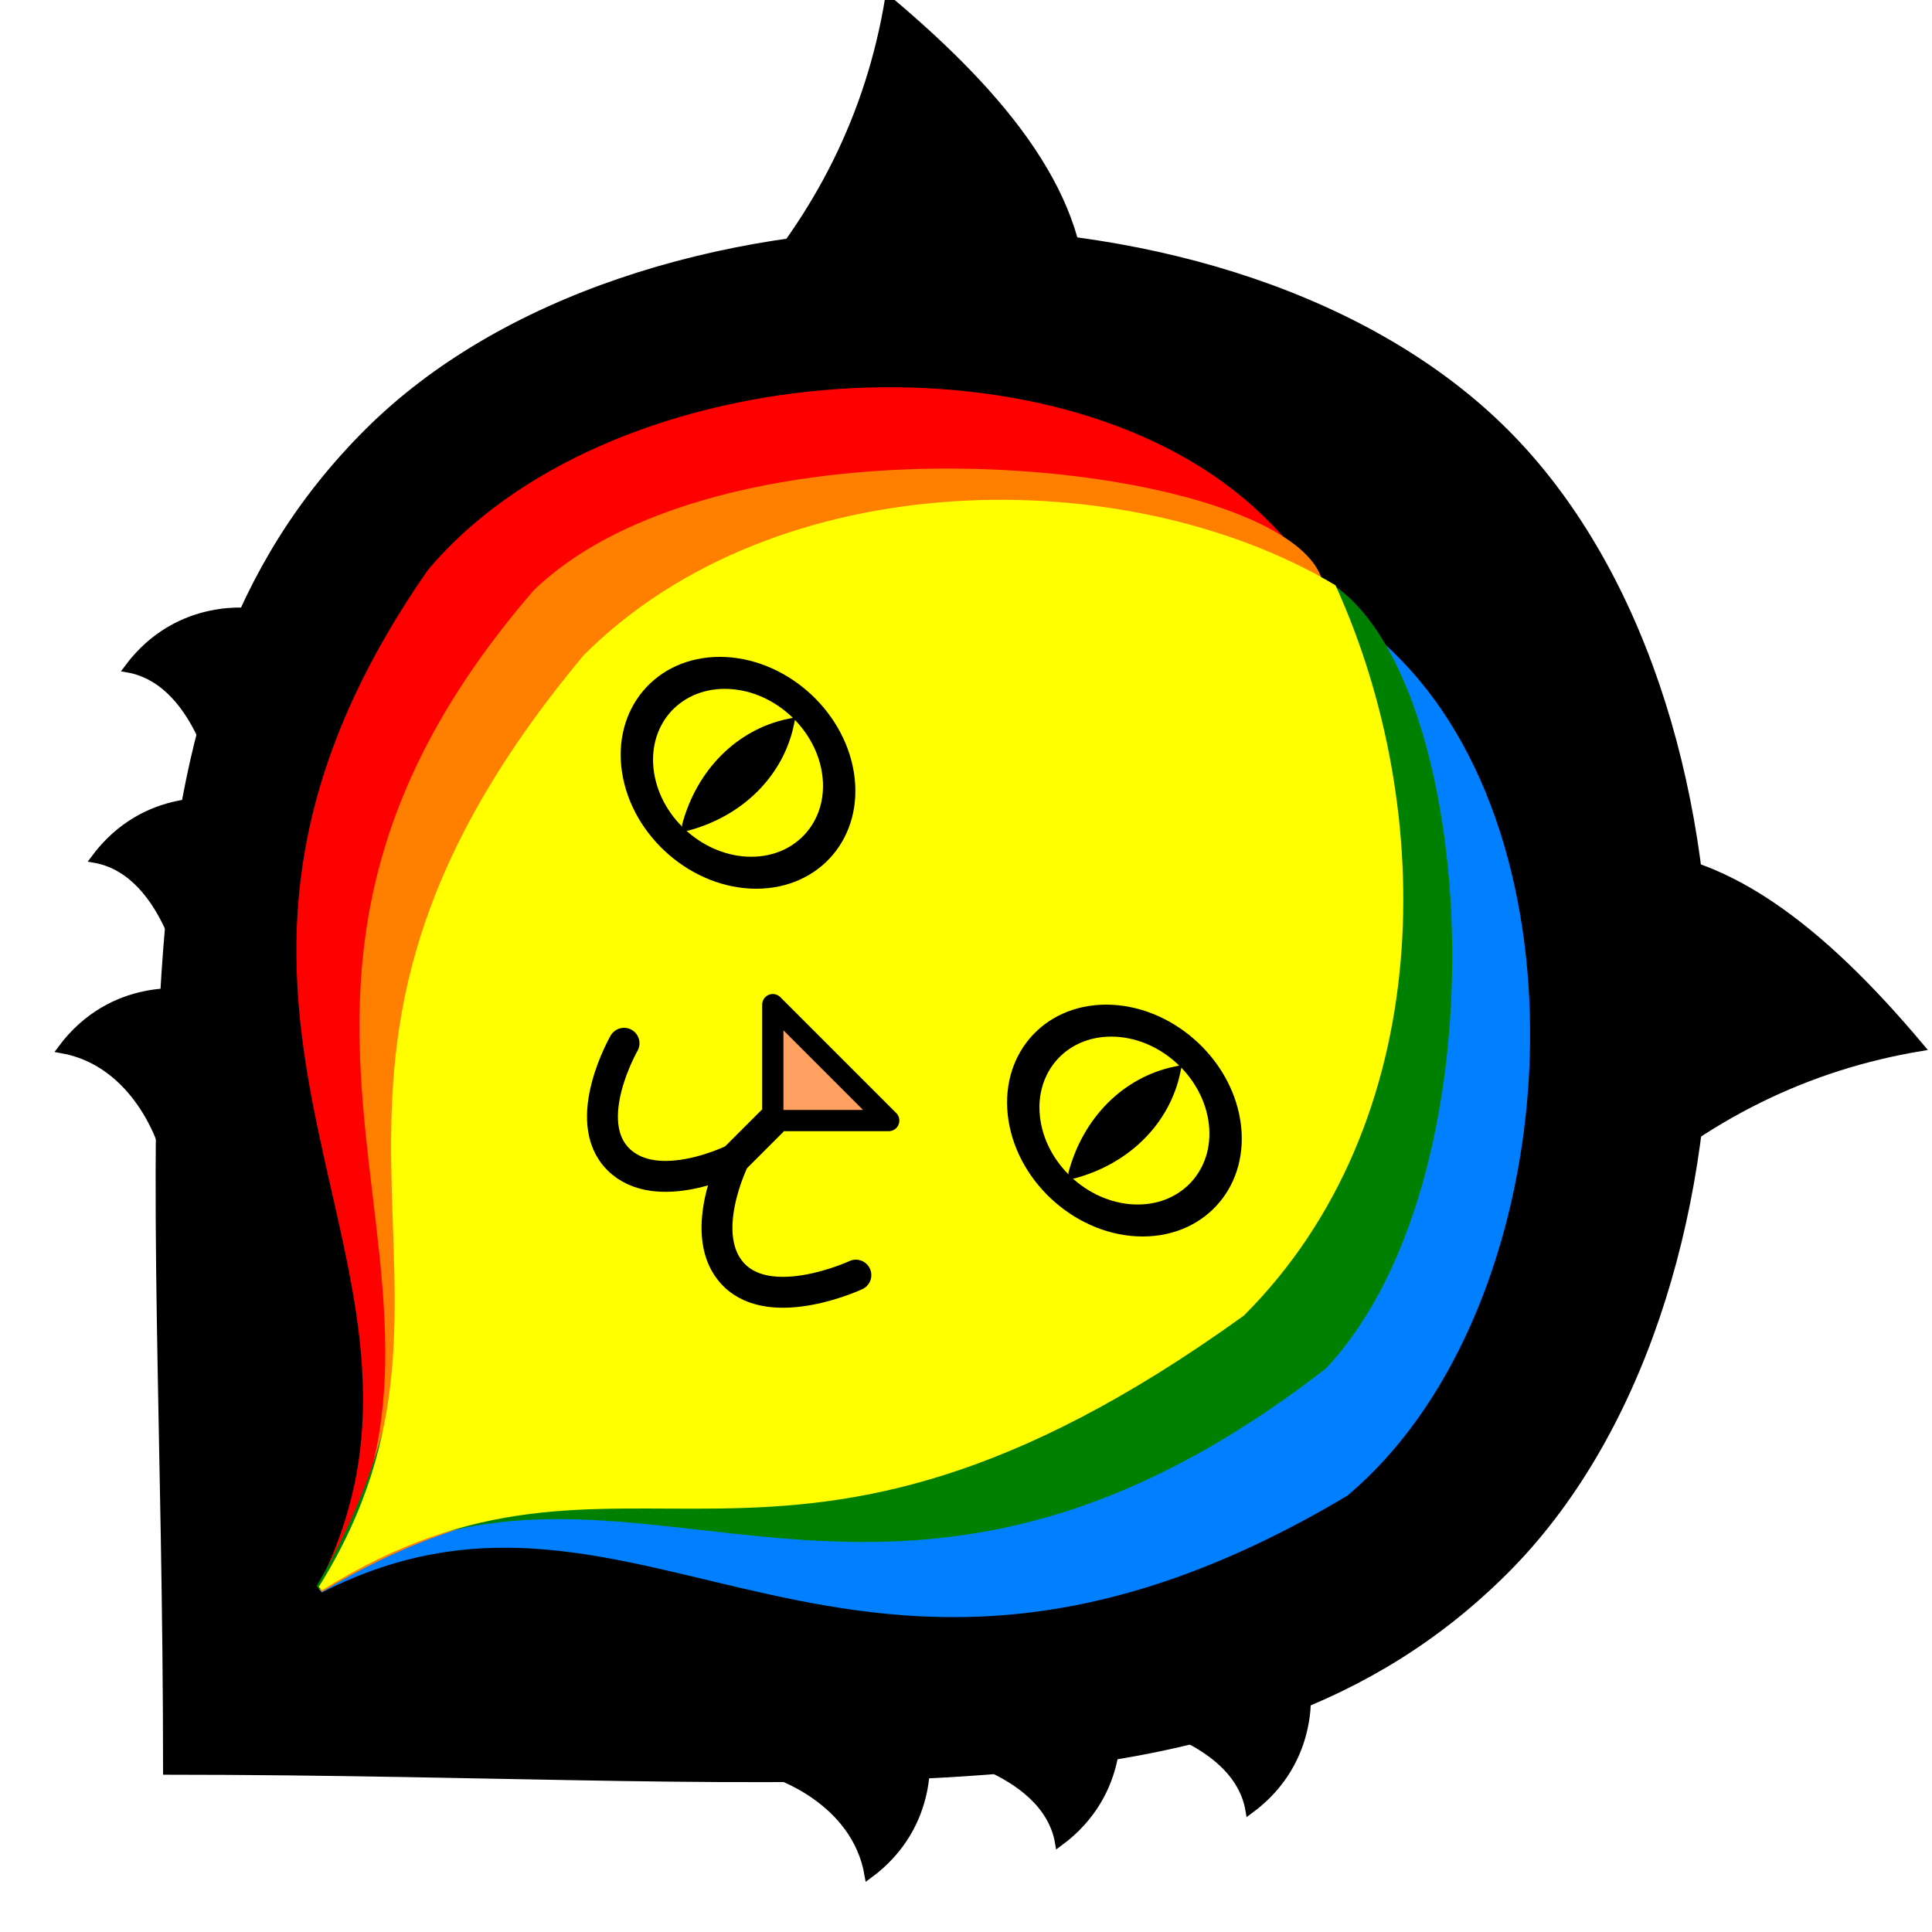
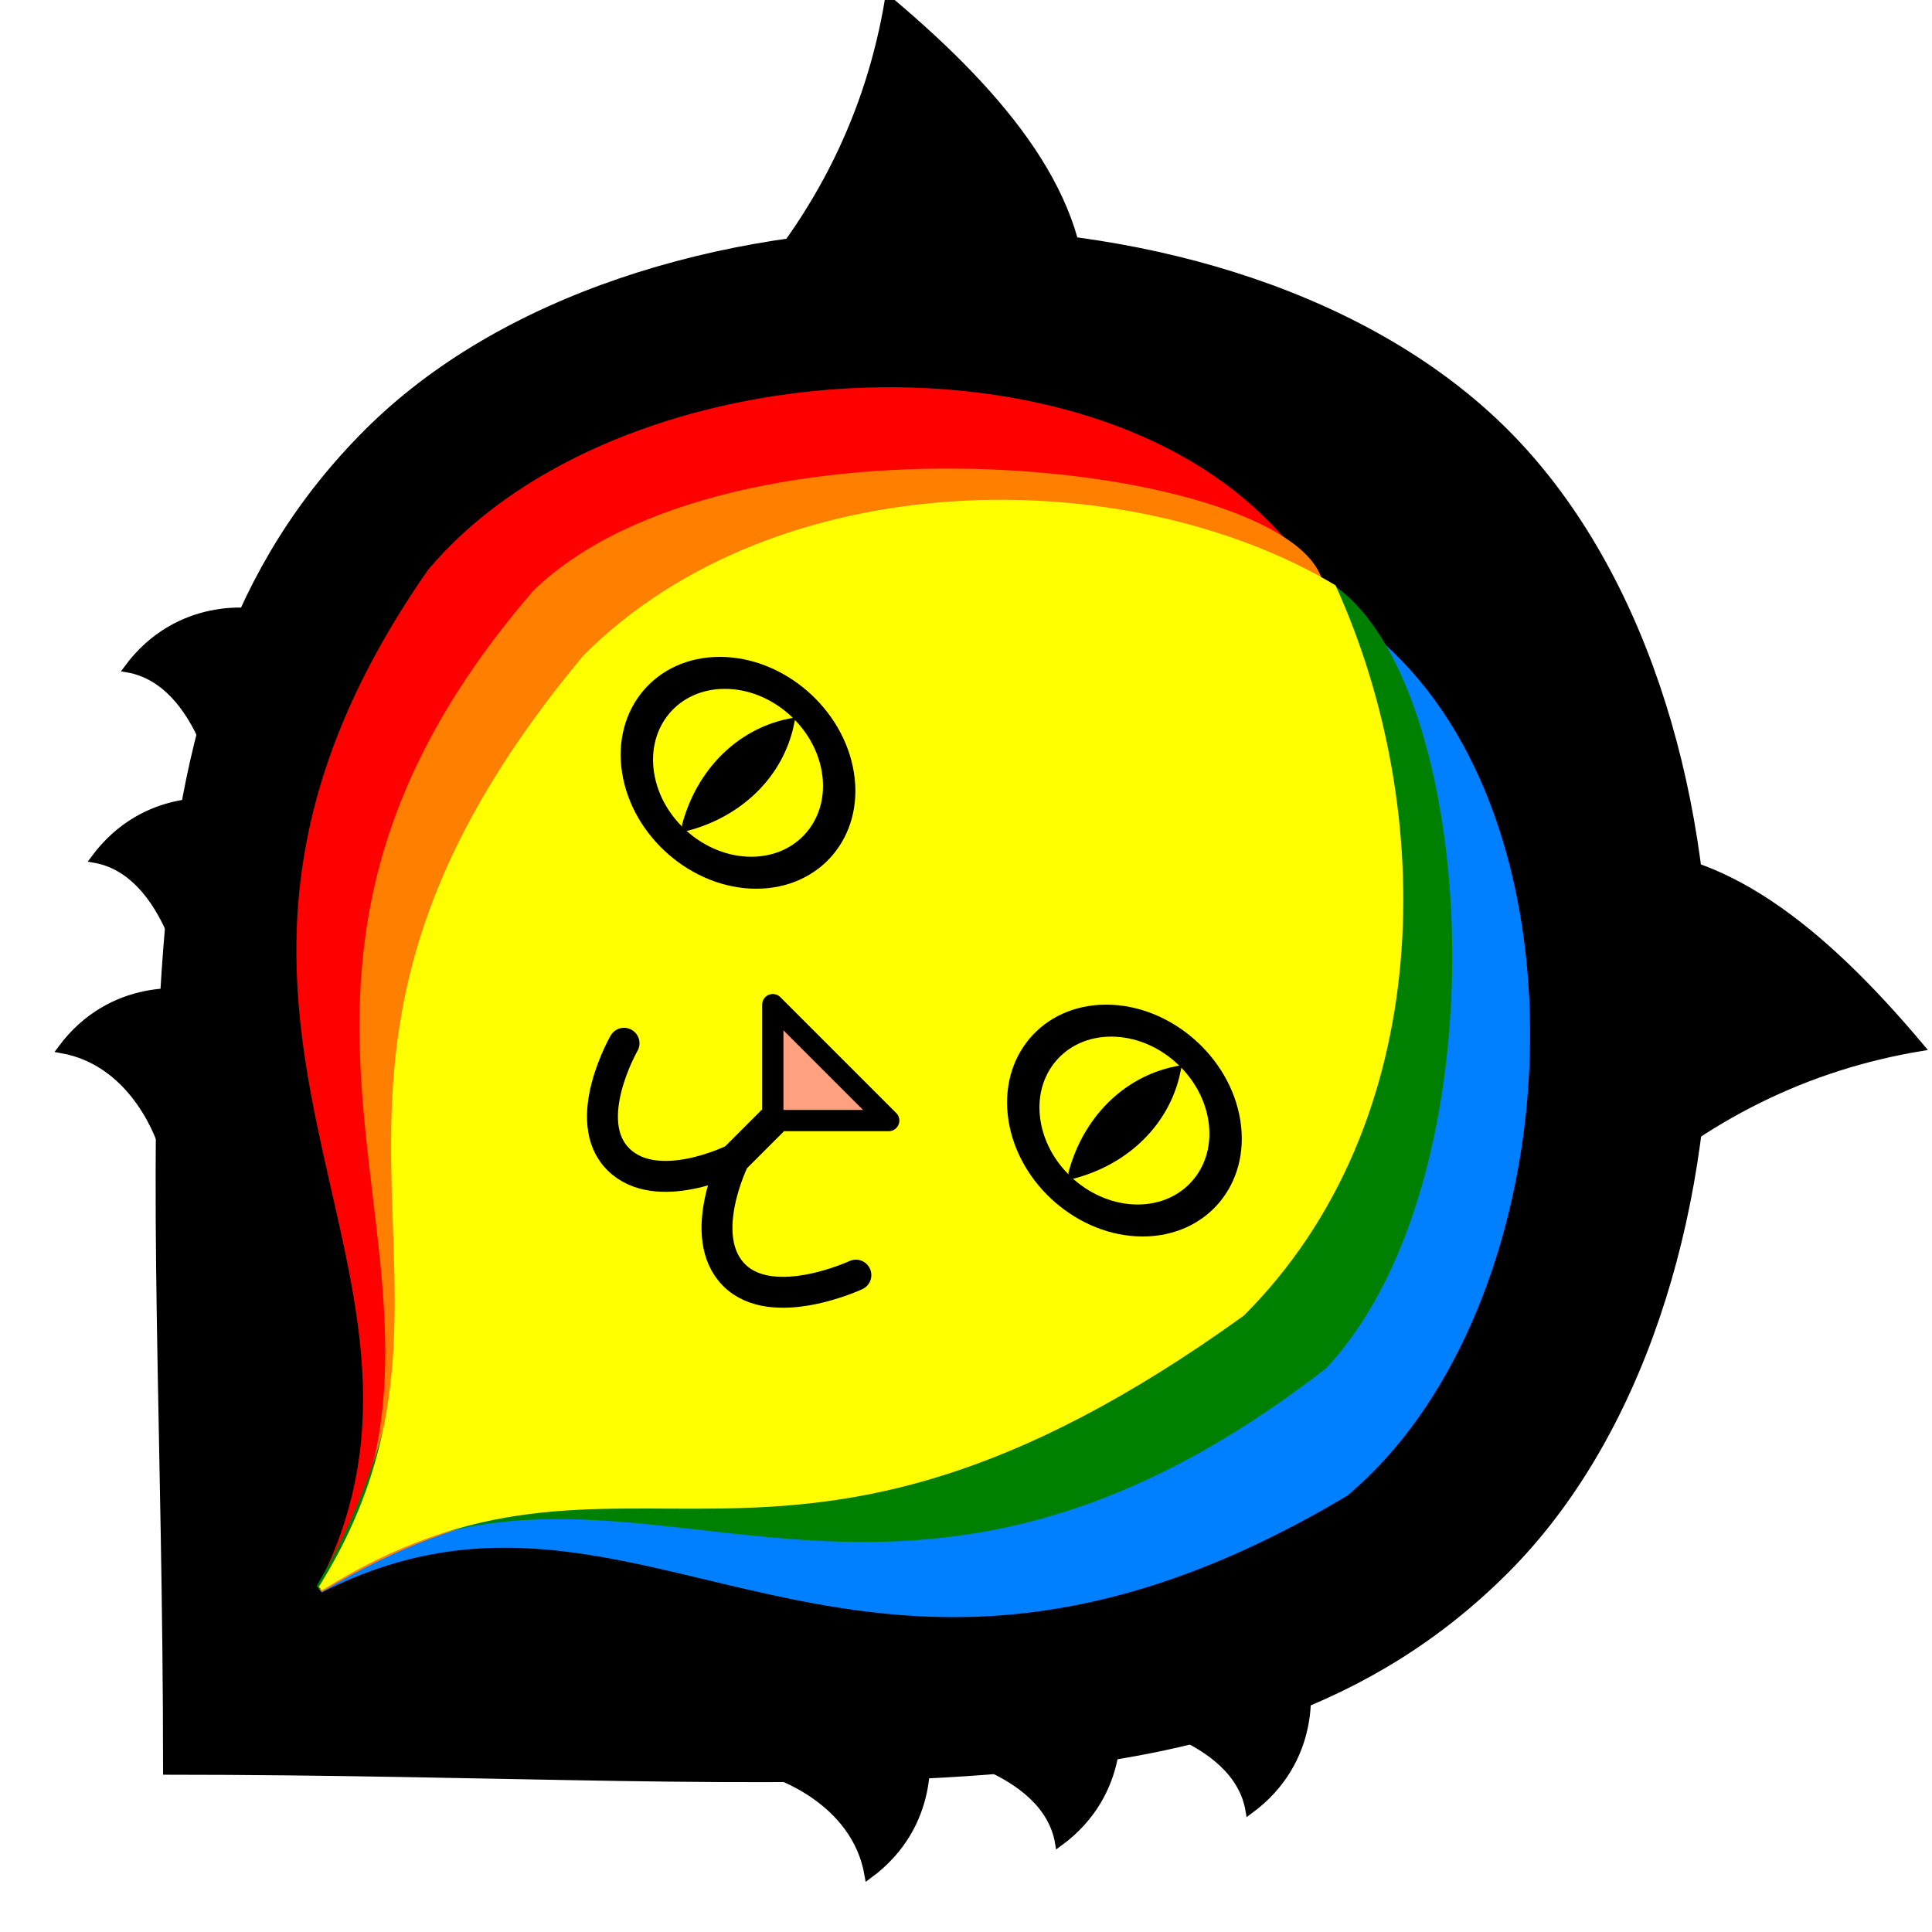
<svg xmlns="http://www.w3.org/2000/svg" width="250" height="250" id="svg2" version="1.1">
  <defs id="defs4" />
  <g id="layer1" transform="translate(0,-802.3622)" style="display:inline">
    <g id="g3997">
      <path id="path3759" d="m 47.528,858.289 c 34.658,-34.658 112.638,-34.658 147.295,0 34.658,34.658 34.658,112.638 0,147.295 -34.658,34.658 -86.644,25.993 -173.289,25.993 0,-86.644 -8.664,-138.631 25.993,-173.289 z" style="fill:#000000;fill-opacity:1;stroke:#000000;stroke-width:0.866px;stroke-linecap:butt;stroke-linejoin:miter;stroke-opacity:1" />
      <path id="path3968" d="m 20.992,950.564 c 0,0 -3.206,-10.711 -13.057,-12.43 6.645,-8.991 16.496,-7.272 16.496,-7.272 0,0 -2.346,-15.636 -12.197,-17.356 6.645,-8.991 16.496,-7.272 16.496,-7.272 0,0 -2.346,-15.636 -12.197,-17.356 6.645,-8.991 16.496,-7.272 16.496,-7.272 l 9.851,1.72 -12.037,68.957 z" style="fill:#000000;fill-opacity:1;stroke:#000000;stroke-width:1px;stroke-linecap:butt;stroke-linejoin:miter;stroke-opacity:1" />
      <path style="fill:#000000;fill-opacity:1;stroke:#000000;stroke-width:1px;stroke-linecap:butt;stroke-linejoin:miter;stroke-opacity:1" d="m 100.002,1031.88 c 0,0 10.696,3.254 12.372,13.113 9.021,-6.605 7.346,-16.463 7.346,-16.463 0,0 15.626,2.416 17.301,12.275 9.021,-6.605 7.346,-16.463 7.346,-16.463 0,0 15.626,2.416 17.301,12.275 9.021,-6.605 7.346,-16.463 7.346,-16.463 l -1.675,-9.859 -69.011,11.727 z" id="path3970" />
      <path transform="translate(0,802.3622)" id="path3993" d="m 95,40 c 11.217,-12.092 17.581,-25.508 20,-40 15.198,12.761 25.737,25.911 25,40 z" style="fill:#000000;stroke:#000000;stroke-width:1px;stroke-linecap:butt;stroke-linejoin:miter;stroke-opacity:1;fill-opacity:1" />
      <path style="fill:#000000;fill-opacity:1;stroke:#000000;stroke-width:1px;stroke-linecap:butt;stroke-linejoin:miter;stroke-opacity:1" d="m 208.518,957.88 c 12.092,-11.217 25.508,-17.581 40,-20 -12.761,-15.198 -25.911,-25.737 -40,-25 z" id="path3995" />
    </g>
  </g>
  <g id="layer2" style="display:inline">
    <path id="path3761" d="M 55.619,73.947 C 78.194,47.042 133.86,42.172 160.765,64.748 187.67,87.324 192.54,142.989 169.964,169.894 112.969,219.064 79.161,176.85 41.493,205.241 62.911,163.215 15.032,132.27 55.619,73.947 z" style="fill:#ff0000;fill-opacity:1;stroke:#ff0000;stroke-width:0.621px;stroke-linecap:butt;stroke-linejoin:miter;stroke-opacity:1" />
  </g>
  <g id="layer6">
    <path style="fill:#0080ff;fill-opacity:1;stroke:#0080ff;stroke-width:0.621px;stroke-linecap:butt;stroke-linejoin:miter;stroke-opacity:1;display:inline" d="m 78.209,78.945 c 26.905,-22.576 82.571,-17.706 105.146,9.199 22.576,26.905 17.706,82.571 -9.199,105.146 C 109.489,231.816 83.525,184.373 41.499,205.791 69.89,168.122 28.112,129.334 78.209,78.945 z" id="path3928" />
  </g>
  <g id="layer3">
    <path style="fill:#ff8000;fill-opacity:1;stroke:#ff8000;stroke-width:0.621px;stroke-linecap:butt;stroke-linejoin:miter;stroke-opacity:1;display:inline" d="M 69.279,76.612 C 94.544,52.215 165.75,60 170.75,75 c 2.671,29.098 10.953,67.797 -14.311,92.195 C 94.616,210.138 81.937,181.413 41.507,205.711 67.201,166.153 22.819,130.373 69.279,76.612 z" id="path3888" />
  </g>
  <g id="layer5">
    <path id="path3908" d="M 81.594,93.418 C 105.547,67.731 138.741,70.161 170.75,75 c 20,10 24.584,76.15 0.631,101.836 -59.49,46.12 -91.042,2.194 -130.145,28.575 23.589,-40.848 -3.225,-55.874 40.358,-111.993 z" style="fill:#008000;fill-opacity:1;stroke:#008000;stroke-width:0.621px;stroke-linecap:butt;stroke-linejoin:miter;stroke-opacity:1;display:inline" />
  </g>
  <g id="layer4">
    <path style="fill:#ffff00;fill-opacity:1;stroke:#ffff00;stroke-width:0.621px;stroke-linecap:butt;stroke-linejoin:miter;stroke-opacity:1;display:inline" d="m 75.75,85 c 24.835,-24.835 70,-25 96.821,-9.047 C 185.75,105 185.585,145.165 160.75,170 99.687,214.015 81.508,180.516 41.508,205.516 66.508,165.516 30.235,139.563 75.75,85 z" id="path3948" />
  </g>
  <g id="layer7">
    <path style="fill:none;stroke:#000000;stroke-width:4;stroke-linecap:round;stroke-linejoin:miter;stroke-miterlimit:4;stroke-opacity:1;stroke-dasharray:none" d="m 80.75,135 c 0,0 -5.75,10 -0.75,15 5,5 15,0 15,0 l 5,-5 -5,5 c 0,0 -5,10 0,15 5,5 15.75,0 15.75,0" id="path3975" />
-     <path style="fill:#ff8080;stroke:#000000;stroke-width:2.75;stroke-linecap:round;stroke-linejoin:round;stroke-miterlimit:4;stroke-opacity:1;stroke-dasharray:none;fill-opacity:0.753" d="m 100,145 0,-15 15,15 z" id="path3977" />
+     <path style="fill:#ffa080;stroke:#000000;stroke-width:2.75;stroke-linecap:round;stroke-linejoin:round;stroke-miterlimit:4;stroke-opacity:1;stroke-dasharray:none;fill-opacity:1" d="m 100,145 0,-15 15,15 z" id="path3977" />
    <g id="g3983" transform="translate(-9.25,10)">
      <path transform="matrix(1.034483,0,0.1626442,1.034483,-40.88944,-7.241379)" d="m 180,137.5 a 12.5,12.5 0 1 1 -25,0 12.5,12.5 0 1 1 25,0 z" id="path3979" style="fill:#ffff00;fill-opacity:1;stroke:#000000;stroke-width:4;stroke-linecap:round;stroke-linejoin:round;stroke-miterlimit:4;stroke-opacity:1;stroke-dasharray:none" />
      <path id="path3981" d="M 148.159,141.841 C 150,135 155,130 161.341,128.659 160,135 155,140 148.159,141.841" style="fill:#000000;fill-opacity:1;stroke:#000000;stroke-width:1.318;stroke-linecap:round;stroke-linejoin:miter;stroke-miterlimit:4;stroke-opacity:1;stroke-dasharray:none" />
    </g>
    <g id="g3987" transform="translate(-59.25,-35)">
      <path style="fill:#ffff00;fill-opacity:1;stroke:#000000;stroke-width:4;stroke-linecap:round;stroke-linejoin:round;stroke-miterlimit:4;stroke-opacity:1;stroke-dasharray:none" id="path3989" d="m 180,137.5 a 12.5,12.5 0 1 1 -25,0 12.5,12.5 0 1 1 25,0 z" transform="matrix(1.034483,0,0.1626442,1.034483,-40.88944,-7.241379)" />
      <path style="fill:#000000;fill-opacity:1;stroke:#000000;stroke-width:1.318;stroke-linecap:round;stroke-linejoin:miter;stroke-miterlimit:4;stroke-opacity:1;stroke-dasharray:none" d="M 148.159,141.841 C 150,135 155,130 161.341,128.659 160,135 155,140 148.159,141.841" id="path3991" />
    </g>
  </g>
</svg>
